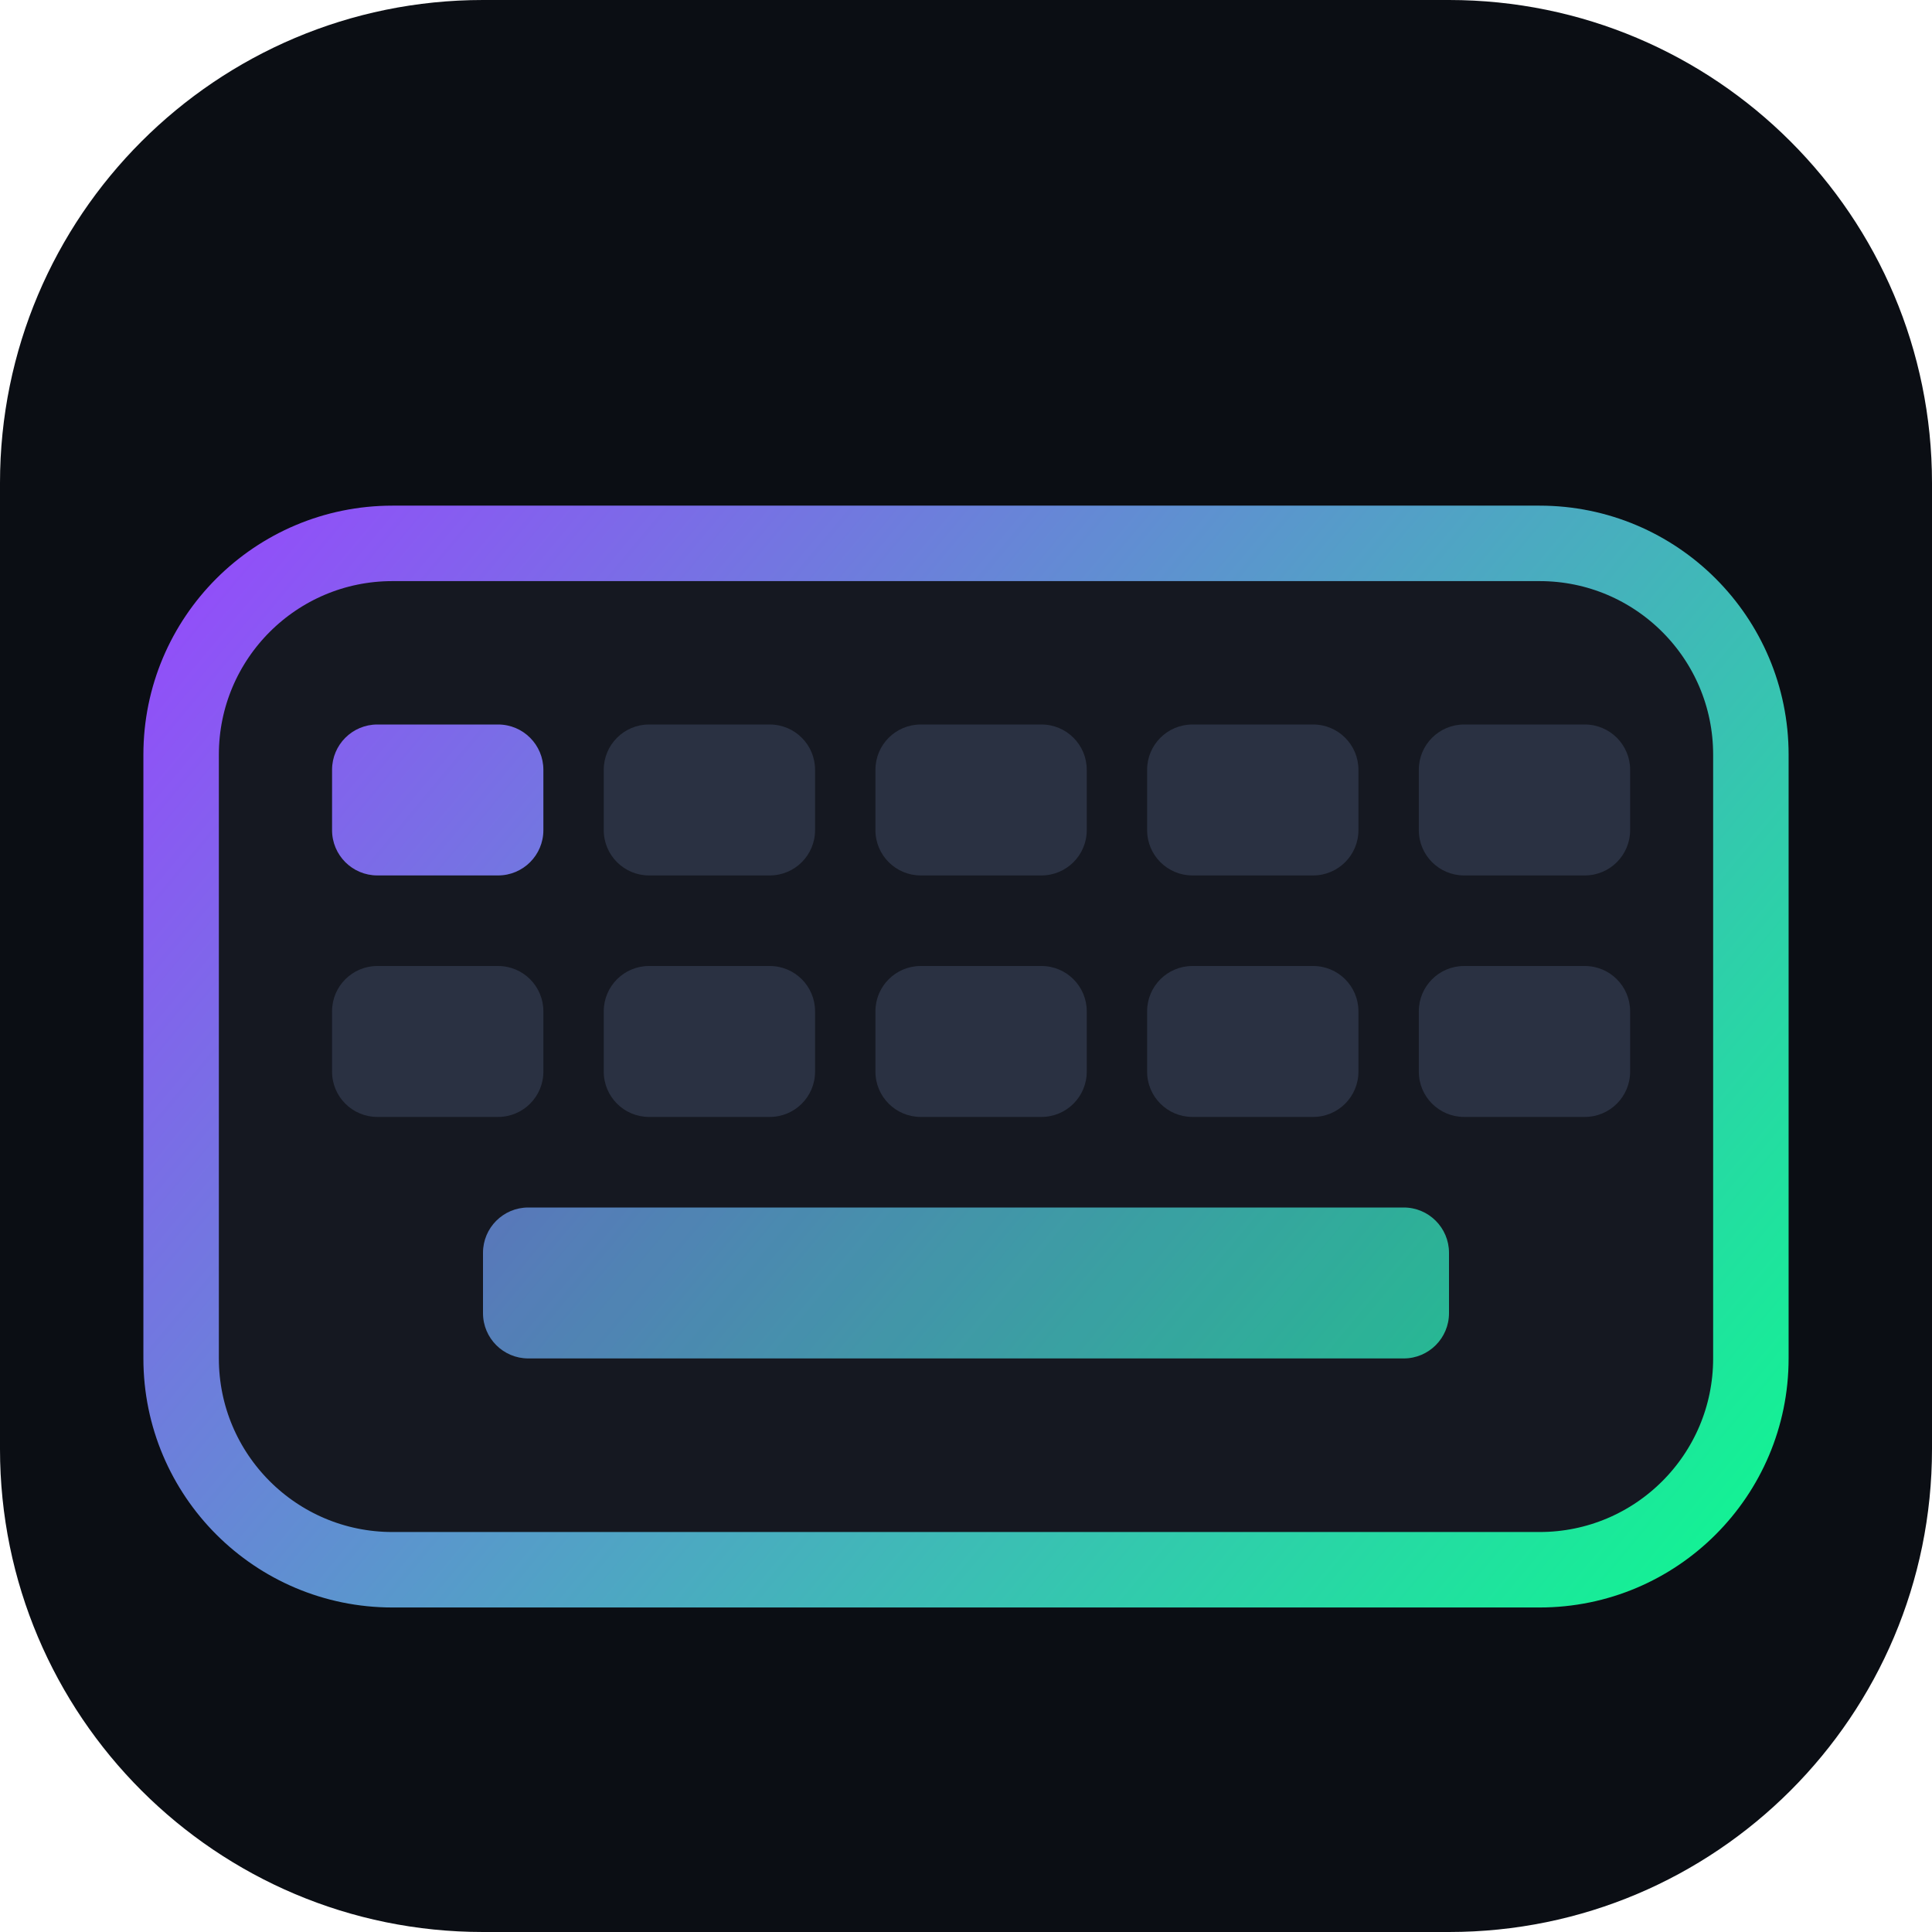
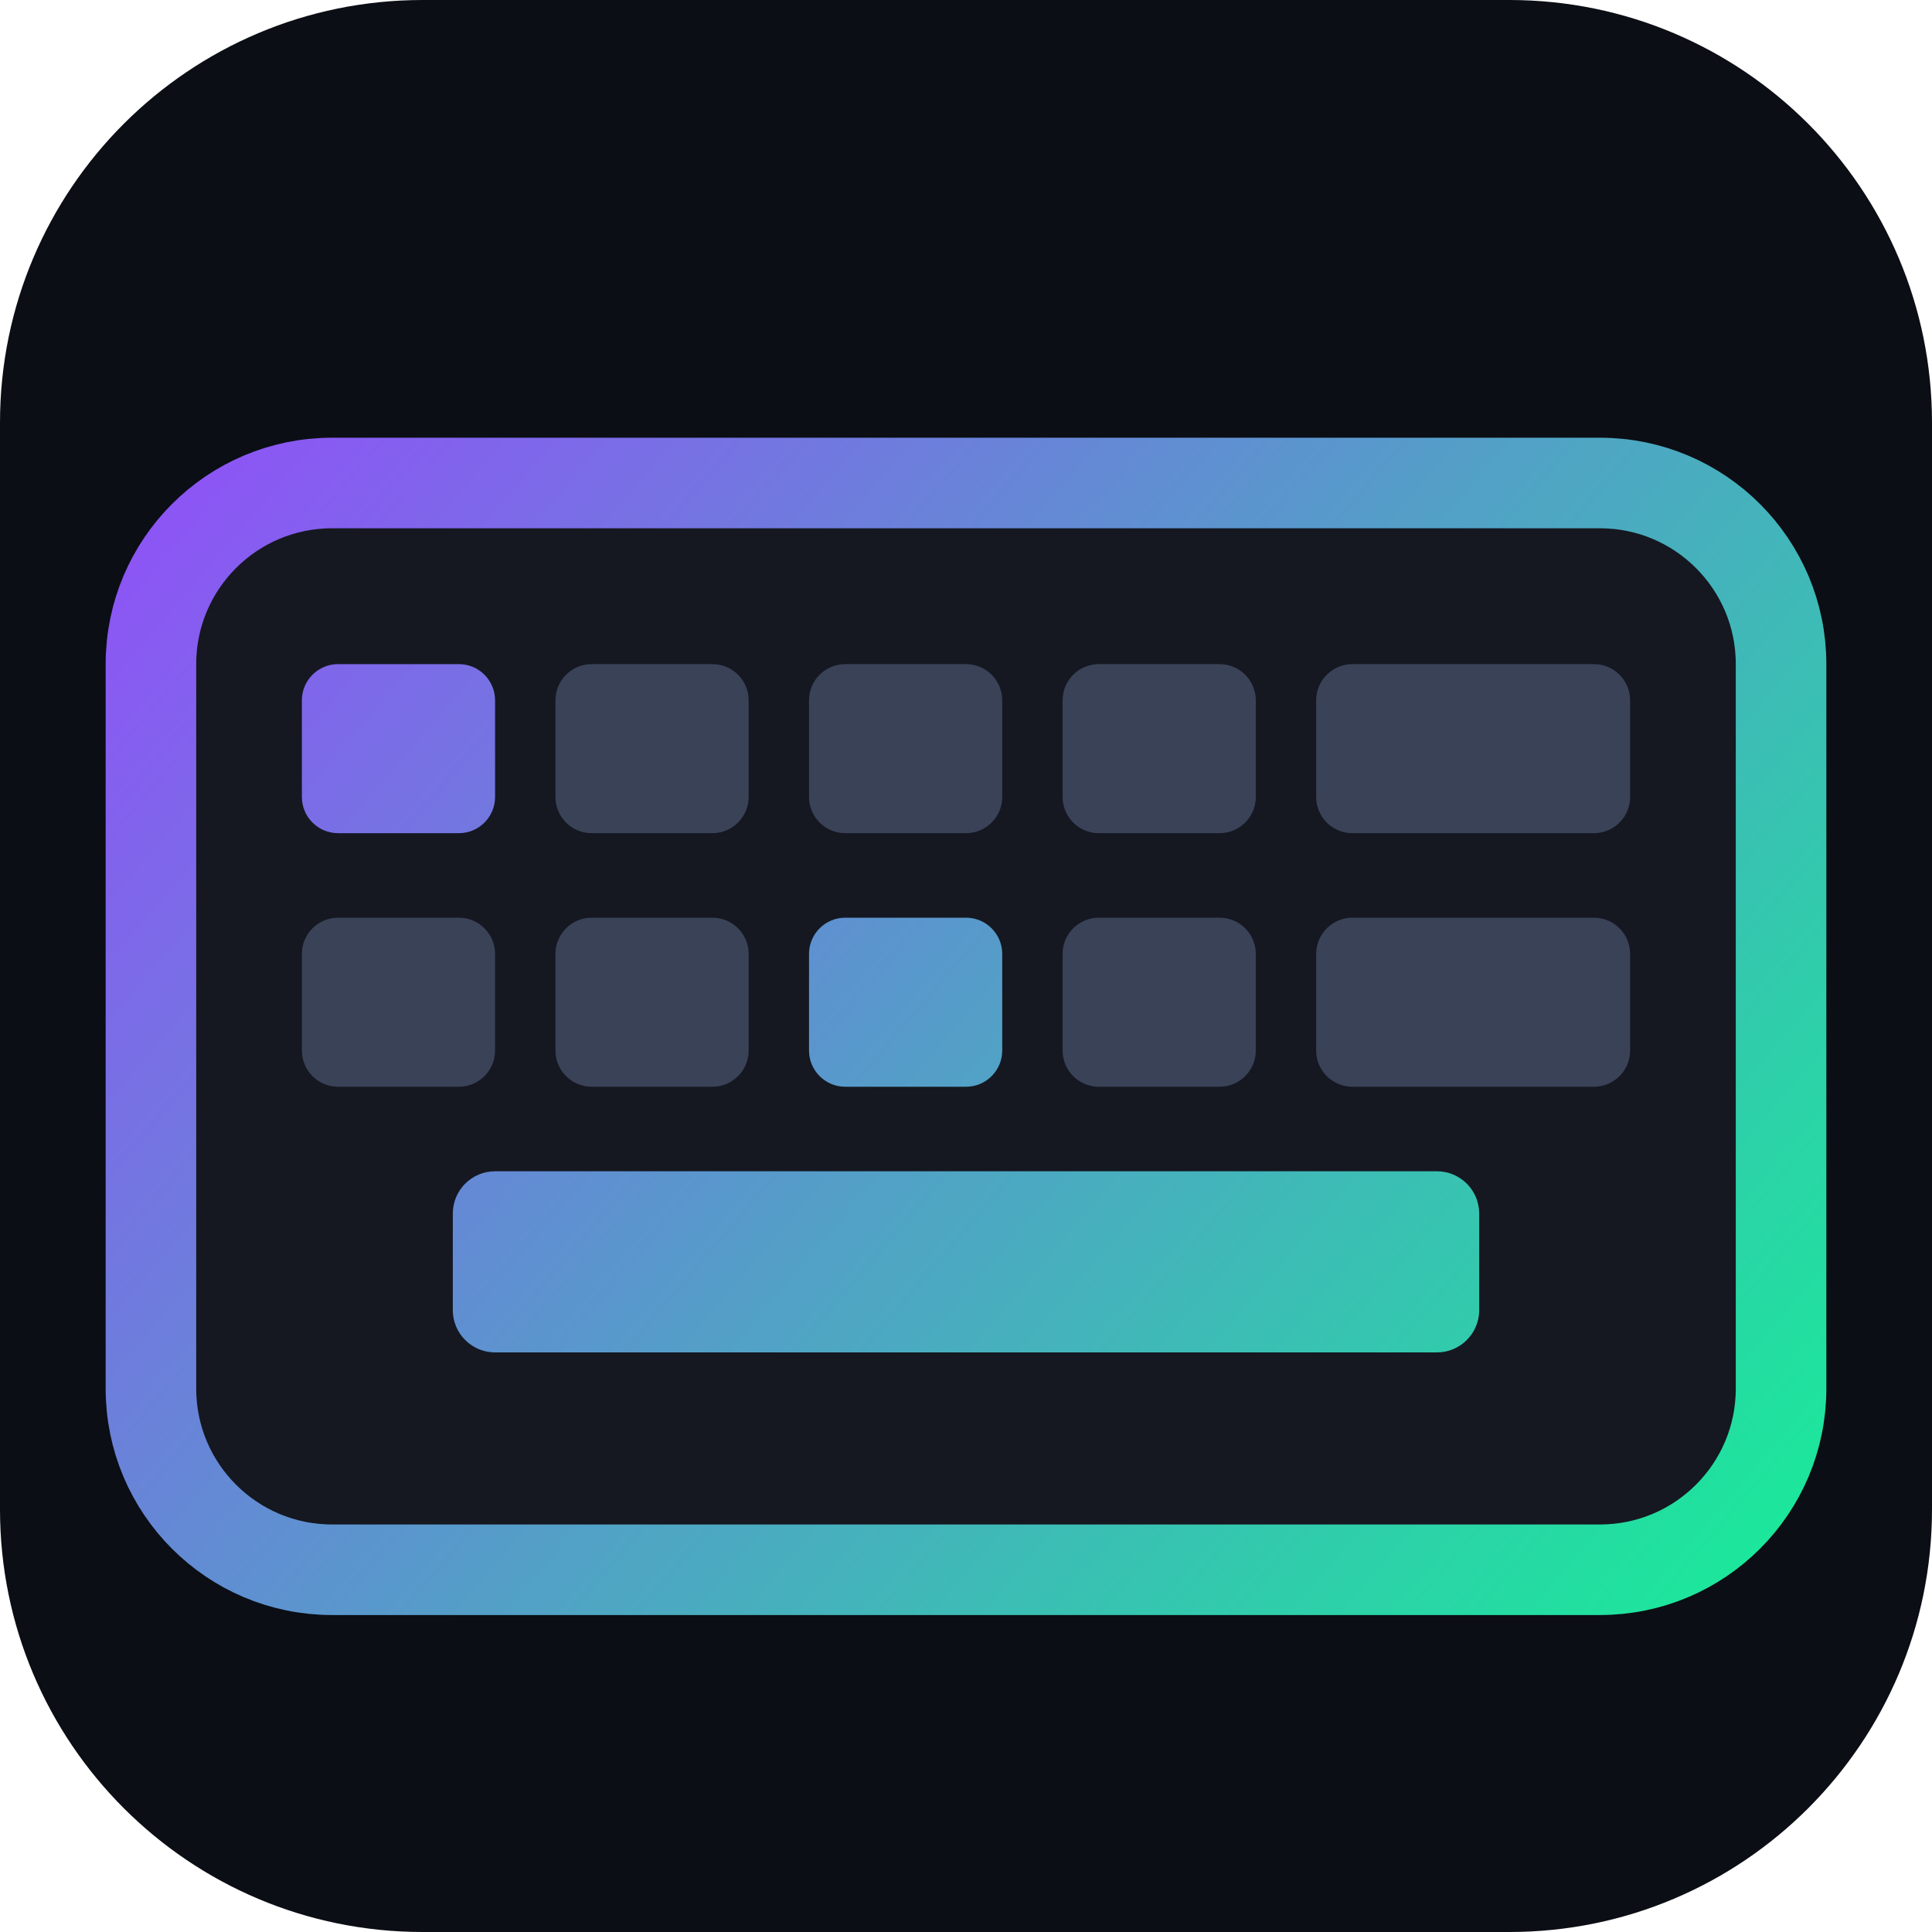
<svg xmlns="http://www.w3.org/2000/svg" viewBox="0 0 32 32" fill="none" role="img" aria-label="KeySol keyboard">
  <defs>
-     <linearGradient id="keysol" x1="4" y1="6" x2="28" y2="26" gradientUnits="userSpaceOnUse">
+     <linearGradient id="g" x1="2" y1="4" x2="30" y2="28" gradientUnits="userSpaceOnUse">
      <stop stop-color="#9945FF" />
      <stop offset="1" stop-color="#14F195" />
    </linearGradient>
  </defs>
-   <rect width="32" height="32" rx="8" fill="#0B0E14" />
-   <rect x="3" y="9" width="26" height="17" rx="3.5" fill="#151821" stroke="url(#keysol)" stroke-width="1.25" />
-   <rect x="5.5" y="12" width="3.5" height="2.5" rx="0.75" fill="url(#keysol)" />
-   <rect x="10" y="12" width="3.5" height="2.5" rx="0.75" fill="#2A3142" />
-   <rect x="14.5" y="12" width="3.5" height="2.5" rx="0.75" fill="#2A3142" />
-   <rect x="19" y="12" width="3.5" height="2.5" rx="0.75" fill="#2A3142" />
-   <rect x="23.5" y="12" width="3.5" height="2.5" rx="0.75" fill="#2A3142" />
-   <rect x="5.5" y="16" width="3.5" height="2.5" rx="0.75" fill="#2A3142" />
-   <rect x="10" y="16" width="3.5" height="2.5" rx="0.75" fill="#2A3142" />
-   <rect x="14.5" y="16" width="3.5" height="2.5" rx="0.75" fill="#2A3142" />
-   <rect x="19" y="16" width="3.5" height="2.5" rx="0.75" fill="#2A3142" />
-   <rect x="23.5" y="16" width="3.5" height="2.5" rx="0.75" fill="#2A3142" />
-   <rect x="8" y="20" width="16" height="2.5" rx="0.75" fill="url(#keysol)" opacity="0.85" />
+   <rect width="32" height="32" rx="7" fill="#0B0E14" />
+   <rect x="2.5" y="8" width="27" height="18" rx="3" fill="#151821" stroke="url(#g)" stroke-width="1.5" />
+   <rect x="5" y="11" width="3.2" height="2.8" rx="0.6" fill="url(#g)" />
+   <rect x="9.2" y="11" width="3.2" height="2.8" rx="0.6" fill="#3A4258" />
+   <rect x="13.4" y="11" width="3.2" height="2.8" rx="0.6" fill="#3A4258" />
+   <rect x="17.6" y="11" width="3.2" height="2.8" rx="0.6" fill="#3A4258" />
+   <rect x="21.8" y="11" width="5.2" height="2.8" rx="0.6" fill="#3A4258" />
+   <rect x="5" y="15.2" width="3.2" height="2.8" rx="0.6" fill="#3A4258" />
+   <rect x="9.2" y="15.2" width="3.2" height="2.8" rx="0.6" fill="#3A4258" />
+   <rect x="13.4" y="15.2" width="3.2" height="2.8" rx="0.6" fill="url(#g)" />
+   <rect x="17.6" y="15.2" width="3.2" height="2.8" rx="0.6" fill="#3A4258" />
+   <rect x="21.8" y="15.2" width="5.2" height="2.8" rx="0.6" fill="#3A4258" />
+   <rect x="7.5" y="19.4" width="17" height="3" rx="0.7" fill="url(#g)" />
</svg>
